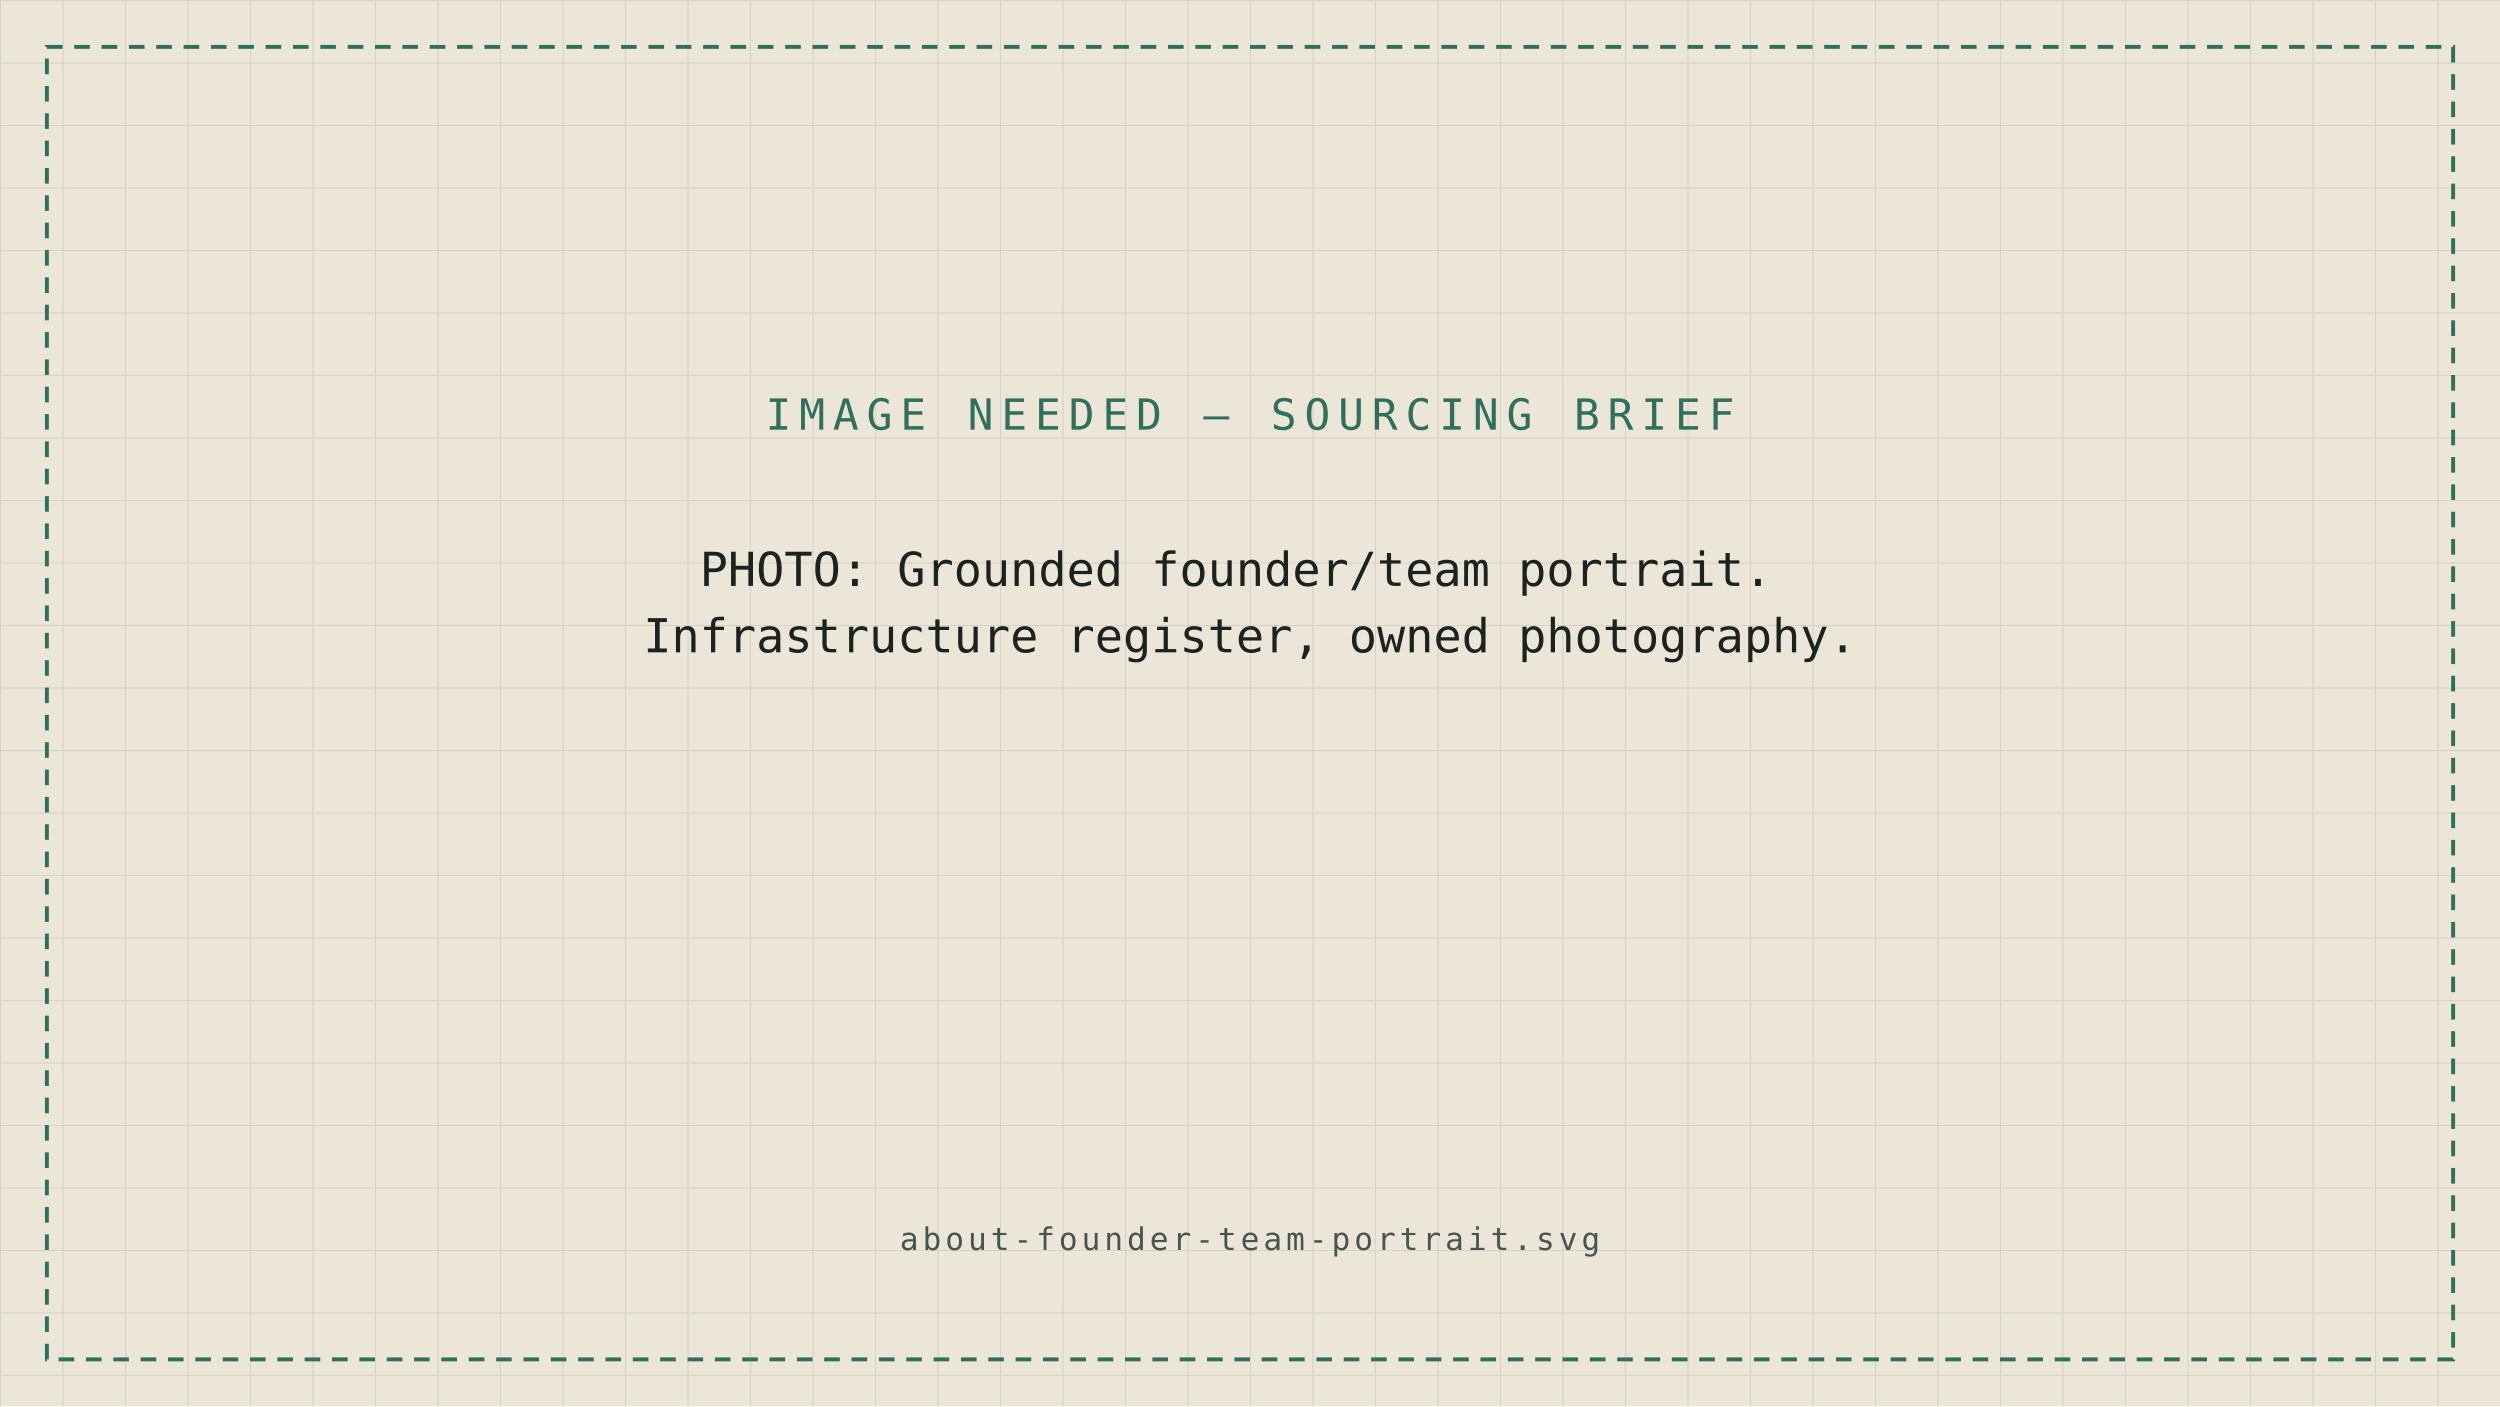
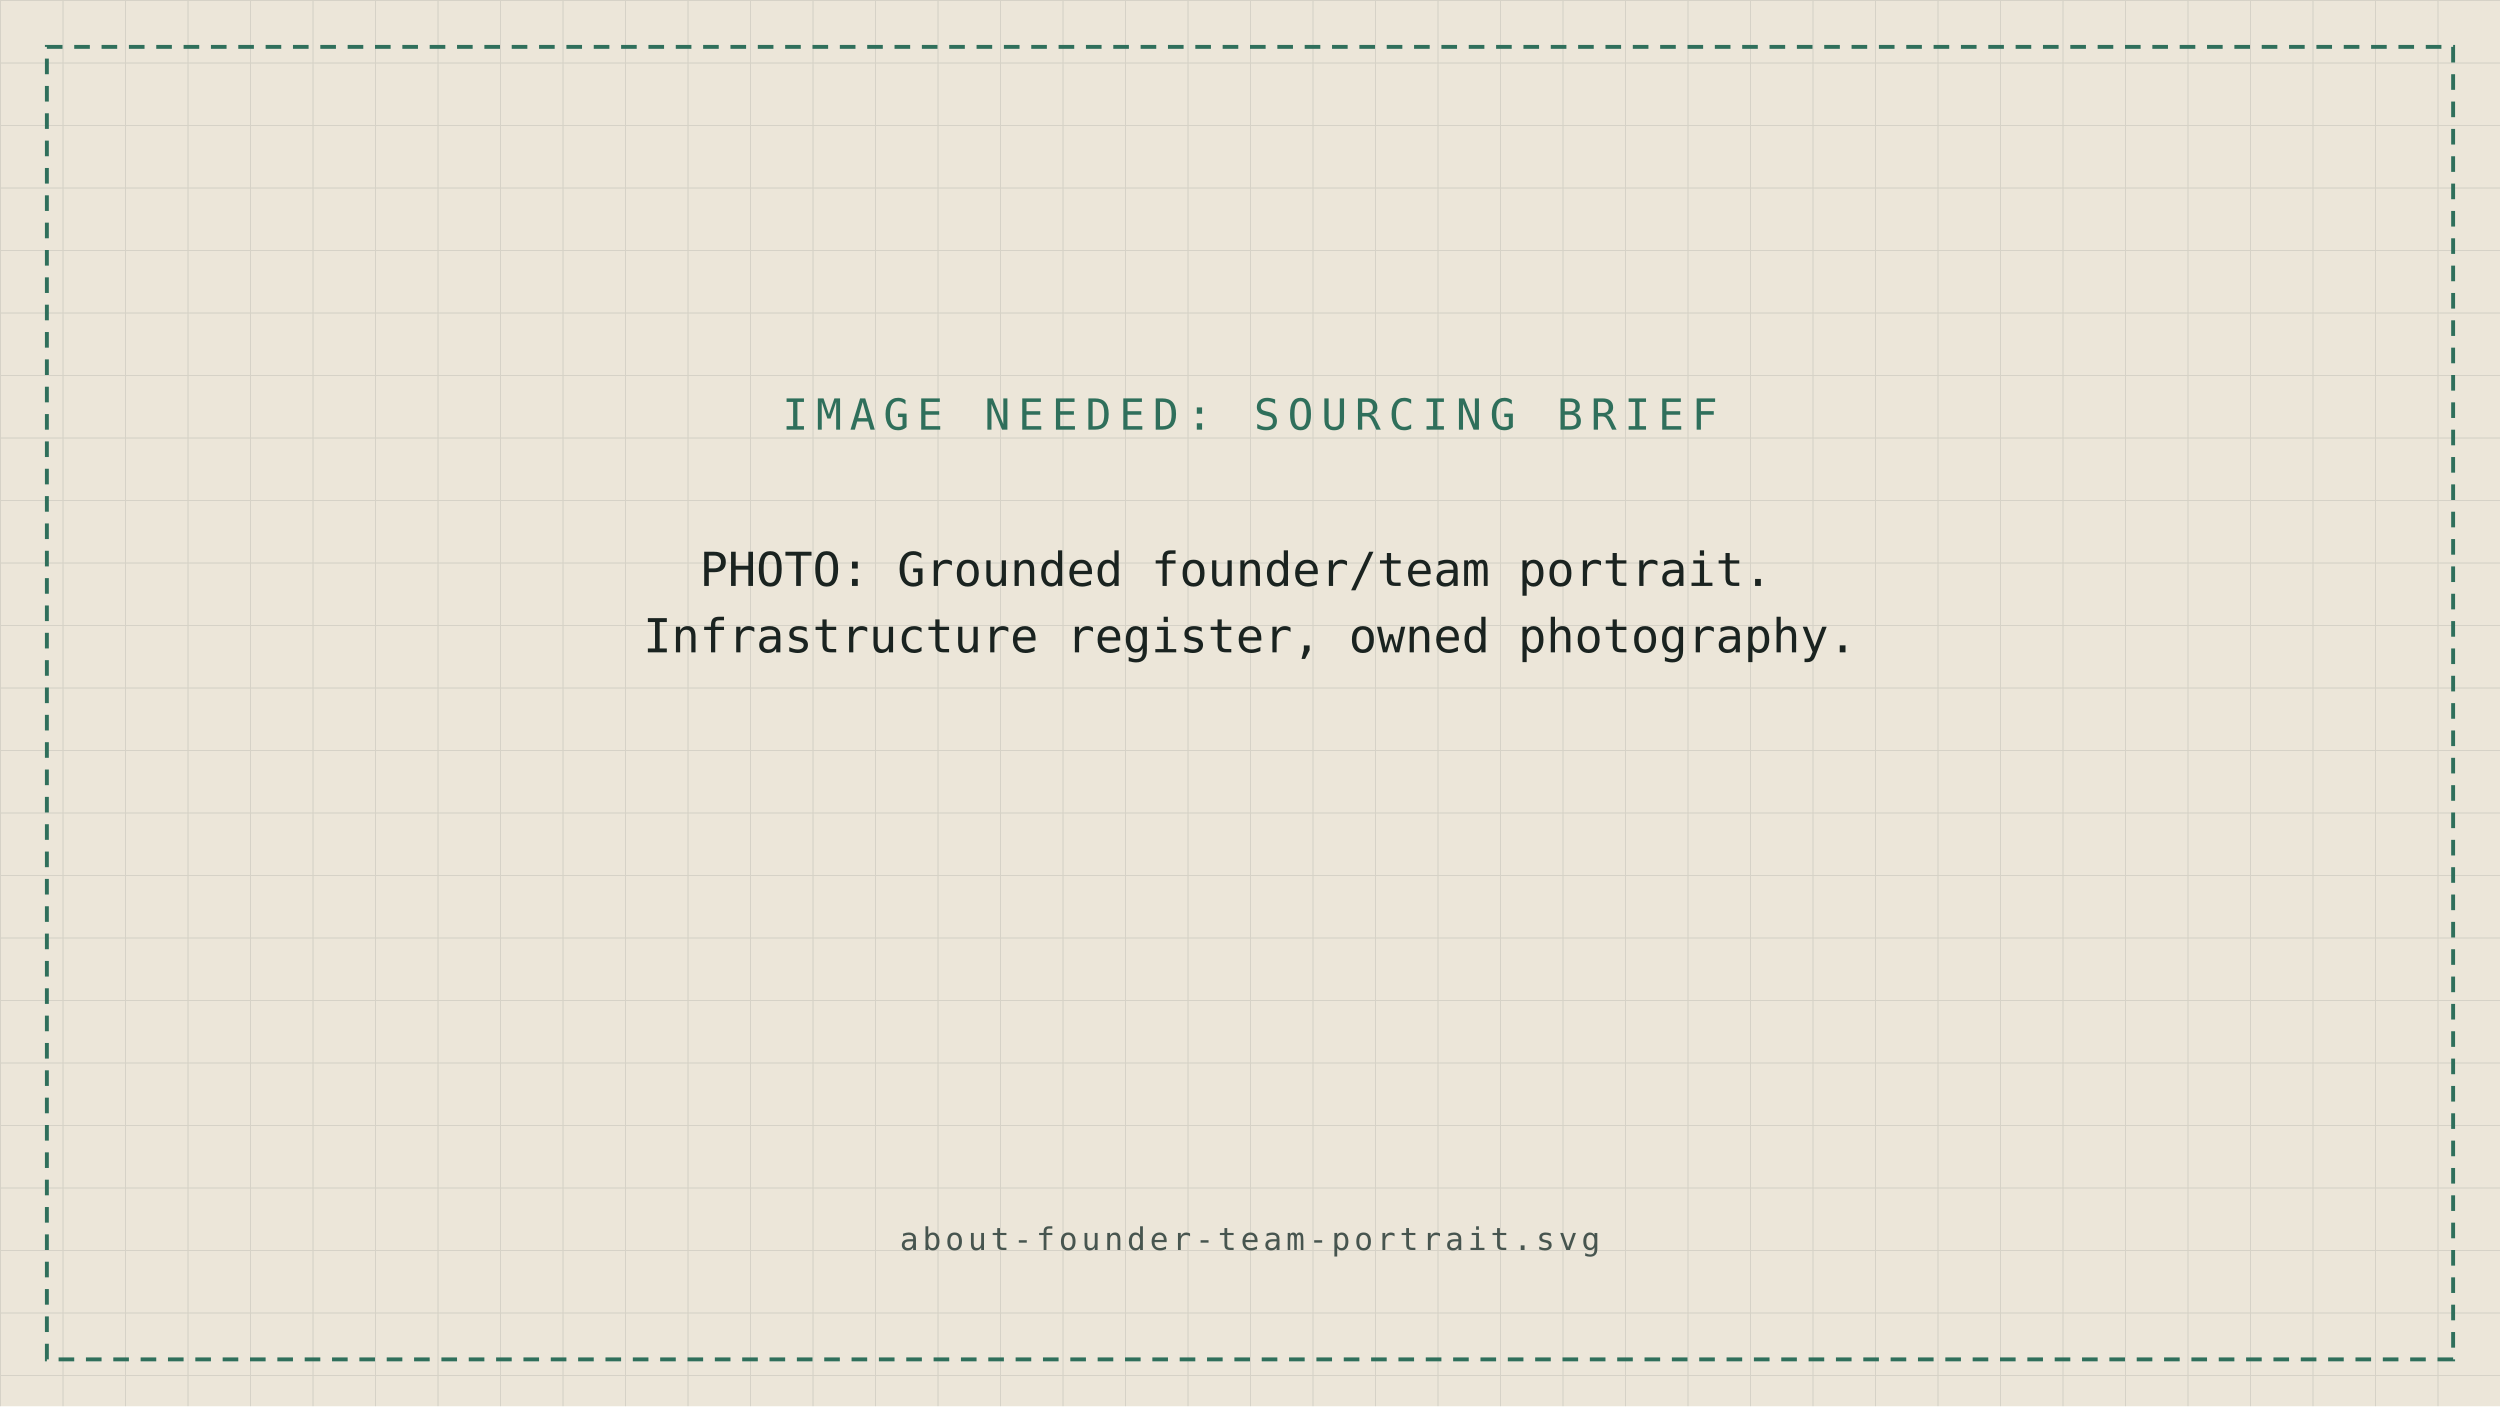
<svg xmlns="http://www.w3.org/2000/svg" viewBox="0 0 1280 720" width="1280" height="720">
  <rect width="1280" height="720" fill="#ece6d9" />
  <defs>
    <pattern id="grid" width="32" height="32" patternUnits="userSpaceOnUse">
      <path d="M32 0 L0 0 0 32" fill="none" stroke="#47554f" stroke-width="1" opacity="0.14" />
    </pattern>
  </defs>
  <rect width="1280" height="720" fill="url(#grid)" />
  <rect x="24" y="24" width="1232" height="672" fill="none" stroke="#2f6f5b" stroke-width="2" stroke-dasharray="8 6" />
-   <text x="640" y="220" text-anchor="middle" font-family="monospace" font-size="22" letter-spacing="4" fill="#2f6f5b">IMAGE NEEDED — SOURCING BRIEF</text>
+   <text x="640" y="220" text-anchor="middle" font-family="monospace" font-size="22" letter-spacing="4" fill="#2f6f5b">IMAGE NEEDED: SOURCING BRIEF</text>
  <text text-anchor="middle" font-family="monospace" font-size="24" fill="#1a2320">
    <tspan x="640" y="300">PHOTO: Grounded founder/team portrait.</tspan>
    <tspan x="640" y="334">Infrastructure register, owned photography.</tspan>
  </text>
  <text x="640" y="640" text-anchor="middle" font-family="monospace" font-size="16" letter-spacing="2" fill="#47554f">about-founder-team-portrait.svg</text>
</svg>
